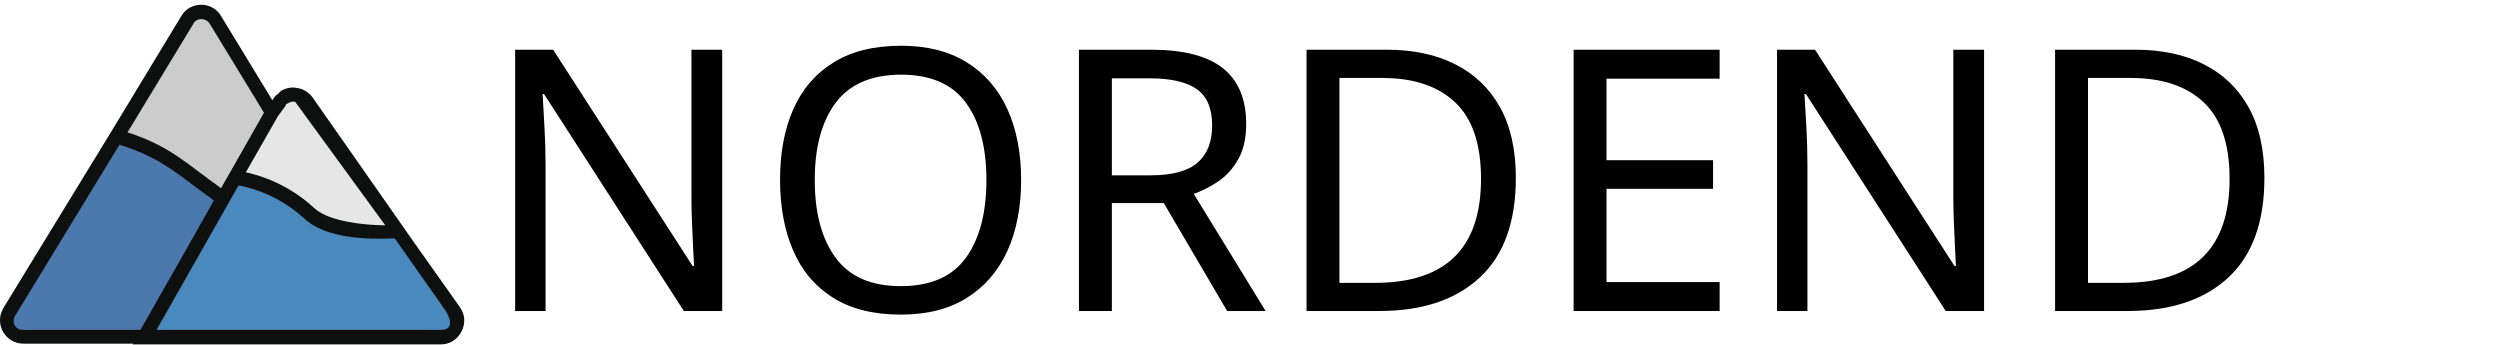
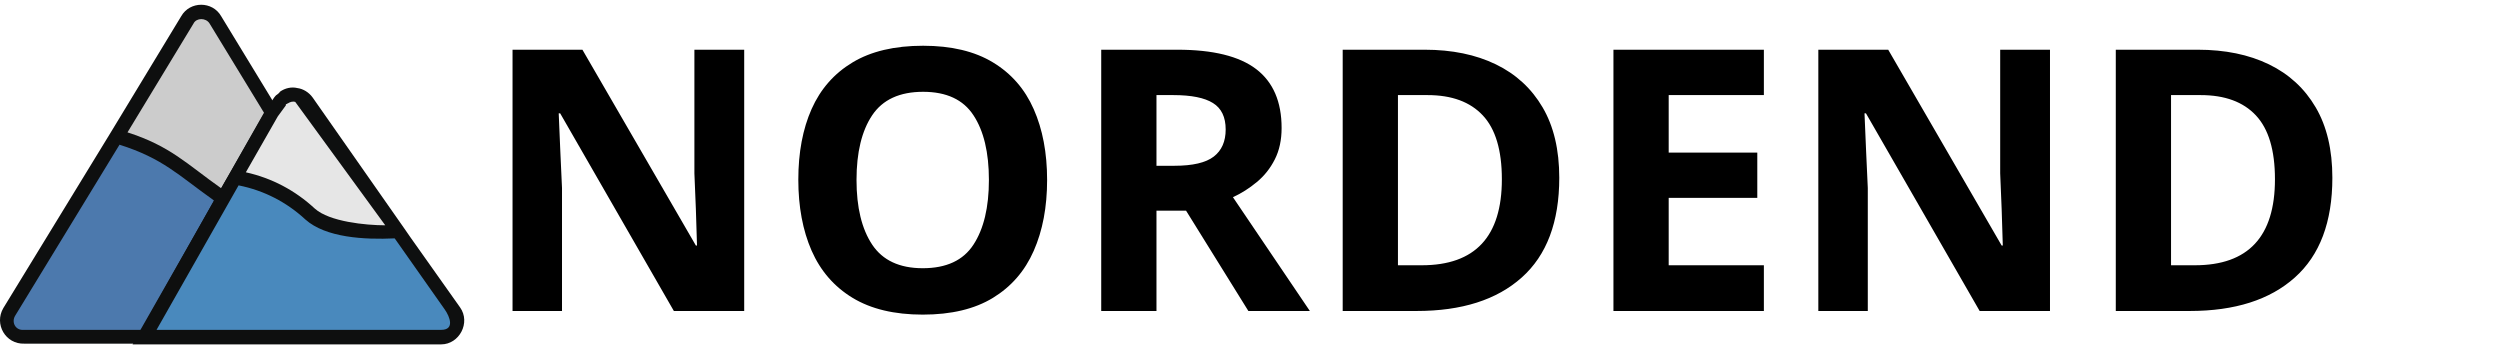
<svg xmlns="http://www.w3.org/2000/svg" enable-background="new 0 0 344.32 47.43" viewBox="0 0 344.32 47.43">
  <path d="m3.26 46.43c-.4 0-.9-.1-1.3-.3-1-.7-1.3-2.1-.7-3.1l24.6-40.2c.2-.3.4-.6.8-.8 1.1-.6 2.4-.3 3.1.7l7.8 12.8-17.7 30.9z" fill="#4c79ad" />
  <path d="m16.06 18.73 9.8-16c.2-.3.4-.6.8-.8 1.1-.6 2.4-.3 3.1.7l7.8 12.8-6.7 11.7c-.6-.3-1.2-.7-1.6-1.2-4.3-3.6-8.8-5.9-13.2-7.2z" fill="#ccc" />
  <path d="m24.96 2.23c1.2-2.1 4.3-2.1 5.5 0l8.1 13.3-.3.5-6.7 11.7-.5.8-10.6 18.8h-17.1c-2.6.1-4.2-2.7-2.9-4.9l14.8-24.2zm4.5 25.4-.1-.1c-4.8-3.4-6.9-5.7-12.9-7.6l-14.4 23.6c-.5.9.1 2 1.2 1.9h.1 16.1zm-2.8-24.4-9.1 15c5.9 1.9 8.1 4.3 12.9 7.7l5.9-10.4-7.5-12.3c-.5-.8-1.8-.8-2.2 0z" fill="#0e0f0f" />
  <path clip-rule="evenodd" d="m37.46 15.53-17.6 30.9h40.8c1.2 0 2.2-1 2.2-2.2 0-.5-.2-.9-.4-1.3-6.8-9.6-13.6-19.3-20.3-28.9-.7-1-2.1-1.3-3.1-.5-.2.2-.4.3-.5.5z" fill="#4989bd" fill-rule="evenodd" />
  <path clip-rule="evenodd" d="m37.46 15.53-5.1 8.9c3.5.6 7 2 10.4 5 2.5 2.2 8.9 2.8 12.1 2.4l-12.6-18c-.7-1-2.1-1.3-3.1-.5-.2.2-.4.3-.5.5z" fill="#e6e6e6" fill-rule="evenodd" />
  <path d="m32.86 25.53-11.3 19.9h39.2c1.9 0 1.2-1.8.5-2.8l-6.9-9.8c-4.2.2-9.5-.1-12.3-2.6-2.6-2.4-5.7-4-9.2-4.7zm7.8-11.5c-.3-.1-.7 0-1 .2-.1 0-.1.1-.2.1s-.1.1-.1.2l-1.1 1.5-4.4 7.7c3.6.8 6.8 2.5 9.5 5 2 1.8 7 2.3 9.7 2.3zm-21.6 31.9 11.8-20.7.7-1.2 5.1-8.9v-.1l1.1-1.6c.1-.1.2-.3.4-.4.1-.1.3-.2.4-.4.7-.5 1.6-.7 2.4-.5.8.1 1.6.6 2.1 1.3l12.6 18 .9 1.3 6.8 9.6c1.5 2.1-.1 5.1-2.6 5.1h-42.5z" fill="#0e0f0f" />
-   <text font-family="'Montserrat-ExtraBold'" font-size="50.391" transform="translate(66.0598 42.8315)">NORDEND</text>
+   <text font-family="Montserrat" font-weight="800" font-size="50.391" transform="translate(66.0598 42.8315)">NORDEND</text>
</svg>
